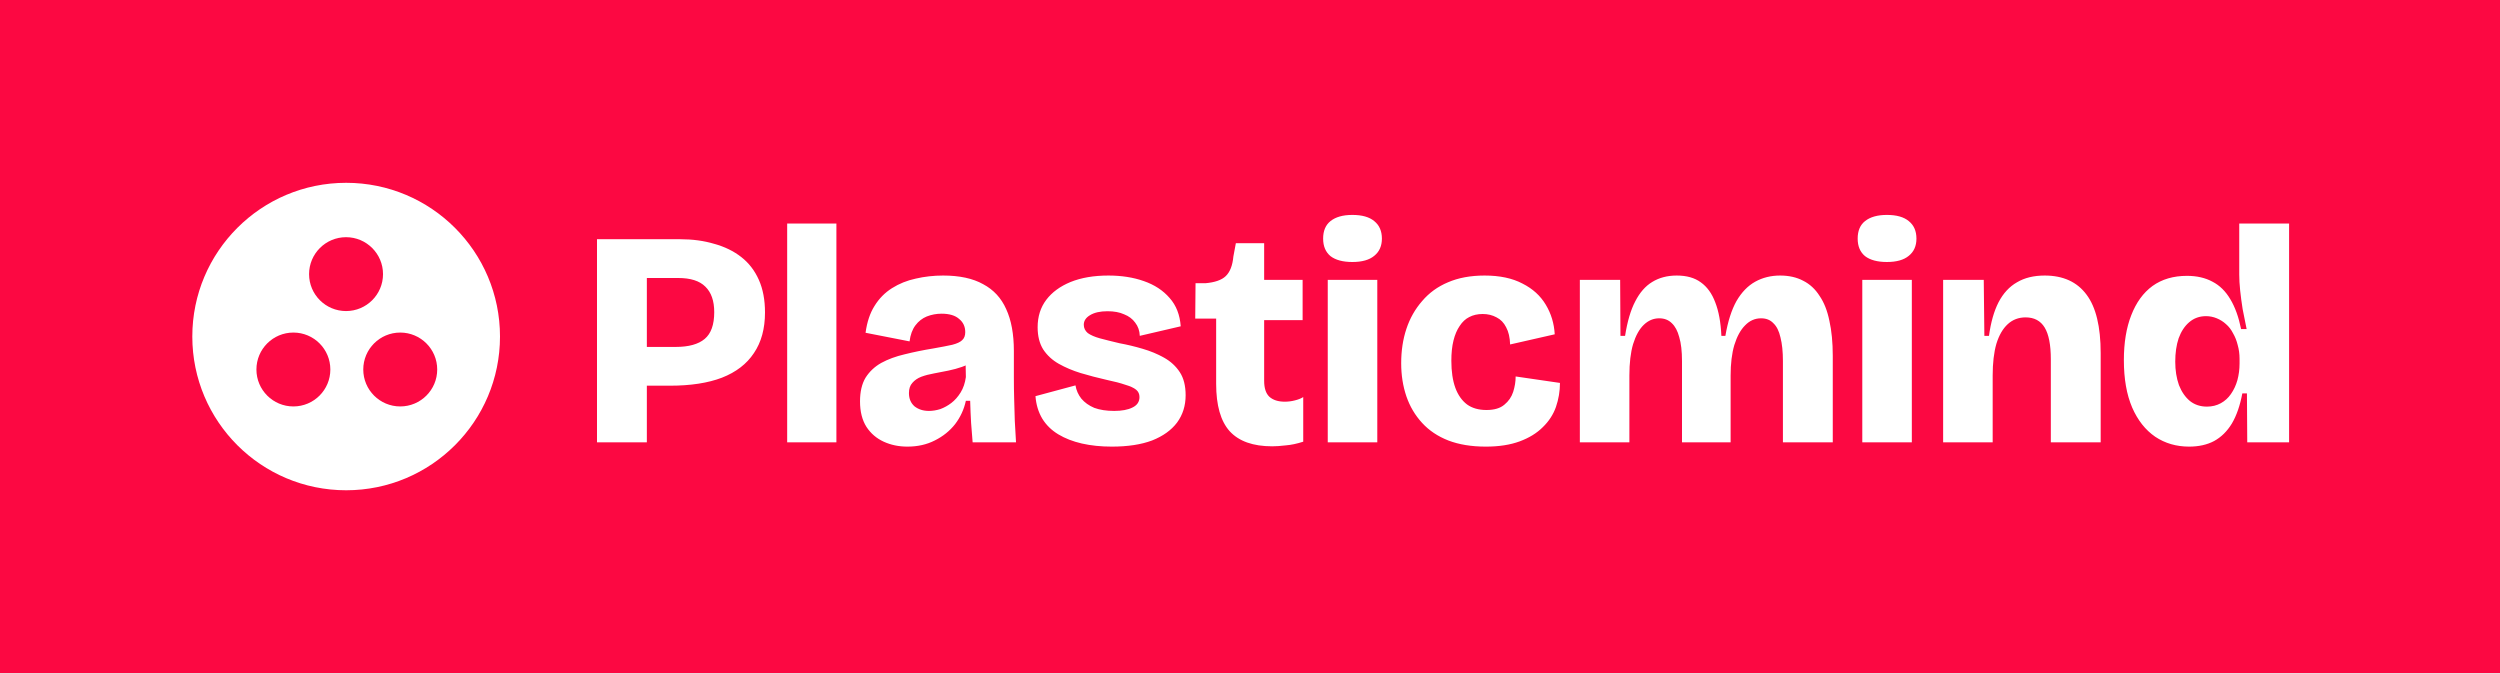
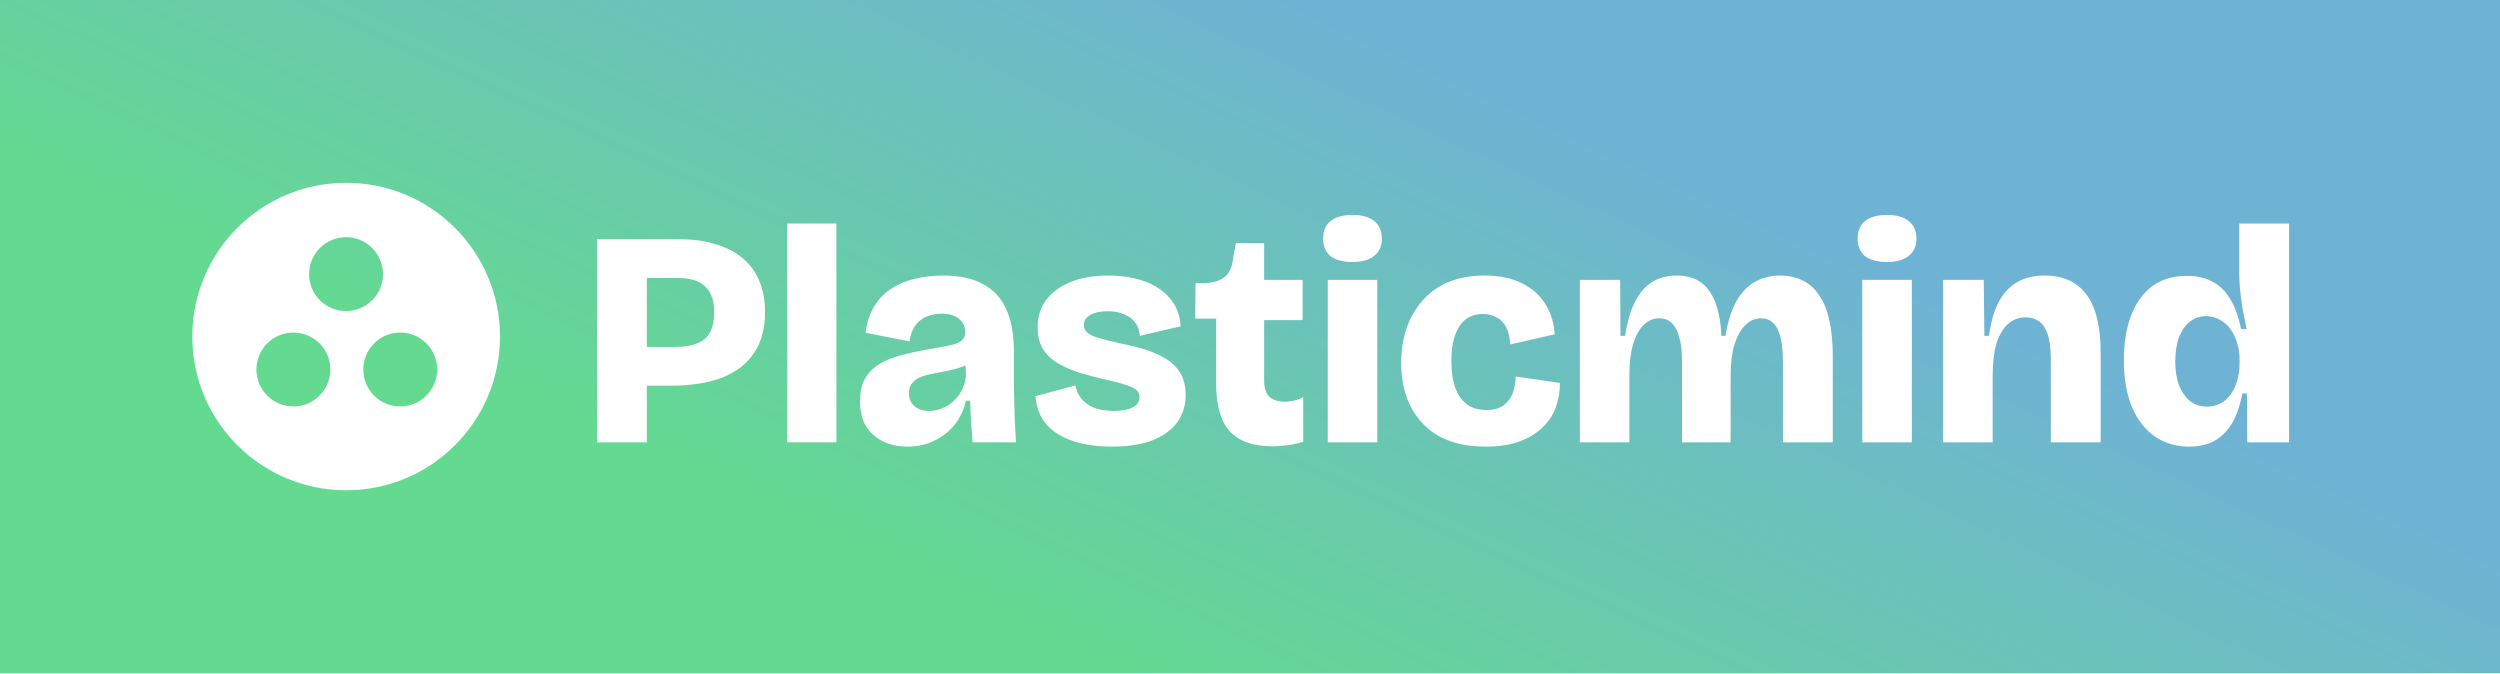
<svg xmlns="http://www.w3.org/2000/svg" width="130" height="35" viewBox="0 0 130 35" fill="none">
  <rect width="130" height="35" fill="url(#paint0_linear_2007_521)" />
-   <rect class="logo-hover" width="130" height="35" fill="#FC0842" />
+   <rect class="logo-hover" width="130" height="35" fill="url(#paint1_linear_hover)" />
  <path d="M18 9.506C13.582 9.506 10 13.085 10 17.5C10 21.915 13.582 25.494 18 25.494C22.418 25.494 26 21.915 26 17.5C26 13.085 22.418 9.506 18 9.506ZM15.256 21.135C14.194 21.135 13.334 20.275 13.334 19.214C13.334 18.153 14.194 17.293 15.256 17.293C16.318 17.293 17.178 18.153 17.178 19.214C17.178 20.275 16.318 21.135 15.256 21.135ZM17.994 16.175C16.933 16.175 16.072 15.316 16.072 14.255C16.072 13.194 16.933 12.334 17.994 12.334C19.056 12.334 19.917 13.194 19.917 14.255C19.917 15.316 19.056 16.175 17.994 16.175ZM20.812 21.135C19.751 21.135 18.89 20.275 18.89 19.214C18.89 18.153 19.751 17.293 20.812 17.293C21.874 17.293 22.735 18.153 22.735 19.214C22.735 20.275 21.874 21.135 20.812 21.135Z" fill="white" />
  <path d="M32.964 20.056V18.04H35.14C35.812 18.04 36.314 17.901 36.644 17.624C36.975 17.347 37.14 16.883 37.14 16.232C37.14 15.645 36.986 15.203 36.676 14.904C36.378 14.605 35.908 14.456 35.268 14.456H32.964V12.44H35.38C36.02 12.44 36.607 12.52 37.14 12.68C37.684 12.829 38.154 13.059 38.548 13.368C38.943 13.677 39.247 14.072 39.46 14.552C39.674 15.032 39.78 15.597 39.78 16.248C39.78 17.091 39.588 17.795 39.204 18.36C38.831 18.925 38.276 19.352 37.54 19.64C36.815 19.917 35.914 20.056 34.836 20.056H32.964ZM31.044 23V12.44H33.636V23H31.044ZM40.933 23V11.624H43.493V23H40.933ZM47.185 23.224C46.737 23.224 46.326 23.139 45.953 22.968C45.58 22.797 45.281 22.541 45.057 22.2C44.833 21.848 44.721 21.405 44.721 20.872C44.721 20.371 44.817 19.96 45.009 19.64C45.212 19.32 45.484 19.064 45.825 18.872C46.177 18.68 46.582 18.531 47.041 18.424C47.51 18.307 48.006 18.205 48.529 18.12C48.956 18.045 49.286 17.981 49.521 17.928C49.766 17.864 49.937 17.784 50.033 17.688C50.14 17.592 50.193 17.453 50.193 17.272C50.193 16.984 50.086 16.755 49.873 16.584C49.67 16.403 49.366 16.312 48.961 16.312C48.694 16.312 48.438 16.36 48.193 16.456C47.958 16.552 47.761 16.707 47.601 16.92C47.441 17.133 47.34 17.411 47.297 17.752L45.009 17.304C45.084 16.749 45.238 16.285 45.473 15.912C45.708 15.528 46.012 15.219 46.385 14.984C46.758 14.749 47.169 14.584 47.617 14.488C48.076 14.381 48.55 14.328 49.041 14.328C49.894 14.328 50.588 14.477 51.121 14.776C51.665 15.064 52.065 15.496 52.321 16.072C52.588 16.648 52.721 17.373 52.721 18.248V19.64C52.721 20.013 52.726 20.387 52.737 20.76C52.748 21.133 52.758 21.507 52.769 21.88C52.79 22.253 52.812 22.627 52.833 23H50.577C50.556 22.691 50.529 22.355 50.497 21.992C50.476 21.629 50.46 21.245 50.449 20.84H50.225C50.129 21.288 49.942 21.693 49.665 22.056C49.388 22.408 49.036 22.691 48.609 22.904C48.193 23.117 47.718 23.224 47.185 23.224ZM48.305 21.368C48.497 21.368 48.694 21.336 48.897 21.272C49.1 21.197 49.292 21.091 49.473 20.952C49.654 20.813 49.814 20.632 49.953 20.408C50.092 20.184 50.182 19.917 50.225 19.608L50.209 18.744L50.593 18.76C50.433 18.899 50.241 19.005 50.017 19.08C49.804 19.155 49.569 19.219 49.313 19.272C49.068 19.315 48.822 19.363 48.577 19.416C48.332 19.459 48.108 19.517 47.905 19.592C47.713 19.667 47.558 19.773 47.441 19.912C47.324 20.04 47.265 20.216 47.265 20.44C47.265 20.728 47.361 20.957 47.553 21.128C47.756 21.288 48.006 21.368 48.305 21.368ZM57.813 23.224C57.248 23.224 56.731 23.171 56.261 23.064C55.792 22.957 55.381 22.797 55.029 22.584C54.677 22.371 54.4 22.099 54.197 21.768C53.995 21.427 53.877 21.037 53.845 20.6L55.925 20.04C55.968 20.296 56.069 20.525 56.229 20.728C56.4 20.931 56.624 21.091 56.901 21.208C57.189 21.315 57.536 21.368 57.941 21.368C58.336 21.368 58.651 21.309 58.885 21.192C59.131 21.075 59.253 20.893 59.253 20.648C59.253 20.488 59.195 20.36 59.077 20.264C58.96 20.168 58.773 20.083 58.517 20.008C58.272 19.923 57.947 19.837 57.541 19.752C57.072 19.645 56.624 19.528 56.197 19.4C55.781 19.272 55.403 19.112 55.061 18.92C54.72 18.728 54.448 18.477 54.245 18.168C54.053 17.859 53.957 17.475 53.957 17.016C53.957 16.461 54.107 15.987 54.405 15.592C54.704 15.197 55.125 14.888 55.669 14.664C56.224 14.44 56.88 14.328 57.637 14.328C58.32 14.328 58.933 14.424 59.477 14.616C60.032 14.808 60.48 15.101 60.821 15.496C61.163 15.88 61.355 16.371 61.397 16.968L59.269 17.464C59.259 17.197 59.179 16.968 59.029 16.776C58.891 16.584 58.699 16.44 58.453 16.344C58.219 16.237 57.931 16.184 57.589 16.184C57.205 16.184 56.901 16.253 56.677 16.392C56.464 16.52 56.357 16.685 56.357 16.888C56.357 17.059 56.427 17.203 56.565 17.32C56.715 17.427 56.923 17.517 57.189 17.592C57.467 17.667 57.808 17.752 58.213 17.848C58.619 17.923 59.019 18.019 59.413 18.136C59.819 18.253 60.192 18.408 60.533 18.6C60.875 18.792 61.147 19.043 61.349 19.352C61.552 19.661 61.653 20.061 61.653 20.552C61.653 21.096 61.504 21.571 61.205 21.976C60.907 22.371 60.475 22.68 59.909 22.904C59.344 23.117 58.645 23.224 57.813 23.224ZM66.152 23.208C65.16 23.208 64.424 22.947 63.944 22.424C63.474 21.901 63.24 21.08 63.24 19.96V16.568H62.152L62.168 14.728H62.68C63.17 14.685 63.523 14.563 63.736 14.36C63.96 14.147 64.093 13.805 64.136 13.336L64.264 12.648H65.736V14.552H67.736V16.648H65.736V19.8C65.736 20.184 65.826 20.461 66.008 20.632C66.2 20.803 66.466 20.888 66.808 20.888C66.978 20.888 67.149 20.867 67.32 20.824C67.501 20.781 67.65 20.723 67.768 20.648V22.968C67.437 23.075 67.133 23.139 66.856 23.16C66.589 23.192 66.355 23.208 66.152 23.208ZM69.043 23V14.552H71.619V23H69.043ZM70.323 13.624C69.832 13.624 69.453 13.523 69.187 13.32C68.931 13.107 68.803 12.803 68.803 12.408C68.803 12.003 68.931 11.699 69.187 11.496C69.453 11.283 69.832 11.176 70.323 11.176C70.824 11.176 71.203 11.283 71.459 11.496C71.725 11.709 71.859 12.013 71.859 12.408C71.859 12.792 71.725 13.091 71.459 13.304C71.203 13.517 70.824 13.624 70.323 13.624ZM77.262 23.224C76.515 23.224 75.864 23.117 75.31 22.904C74.766 22.691 74.312 22.387 73.95 21.992C73.587 21.597 73.315 21.139 73.134 20.616C72.952 20.083 72.862 19.507 72.862 18.888C72.862 18.237 72.952 17.64 73.134 17.096C73.315 16.552 73.587 16.072 73.95 15.656C74.312 15.229 74.76 14.904 75.294 14.68C75.838 14.445 76.472 14.328 77.198 14.328C77.987 14.328 78.643 14.467 79.166 14.744C79.699 15.011 80.104 15.379 80.382 15.848C80.659 16.307 80.814 16.819 80.846 17.384L78.526 17.912C78.515 17.549 78.446 17.251 78.318 17.016C78.2 16.781 78.035 16.611 77.822 16.504C77.608 16.387 77.368 16.328 77.102 16.328C76.835 16.328 76.6 16.381 76.398 16.488C76.206 16.584 76.04 16.739 75.902 16.952C75.763 17.155 75.656 17.405 75.582 17.704C75.507 18.003 75.47 18.355 75.47 18.76C75.47 19.315 75.539 19.784 75.678 20.168C75.816 20.541 76.019 20.829 76.286 21.032C76.552 21.224 76.888 21.32 77.294 21.32C77.699 21.32 78.008 21.229 78.222 21.048C78.446 20.867 78.6 20.643 78.686 20.376C78.771 20.109 78.814 19.843 78.814 19.576L81.118 19.912C81.118 20.339 81.048 20.755 80.91 21.16C80.771 21.555 80.542 21.907 80.222 22.216C79.912 22.525 79.512 22.771 79.022 22.952C78.531 23.133 77.944 23.224 77.262 23.224ZM82.152 23V17.88V14.552H84.248L84.264 17.464H84.504C84.621 16.717 84.797 16.12 85.032 15.672C85.267 15.213 85.56 14.877 85.912 14.664C86.275 14.44 86.701 14.328 87.192 14.328C87.704 14.328 88.12 14.445 88.44 14.68C88.771 14.915 89.021 15.261 89.192 15.72C89.373 16.179 89.48 16.76 89.512 17.464H89.72C89.848 16.717 90.04 16.115 90.296 15.656C90.563 15.197 90.888 14.861 91.272 14.648C91.656 14.435 92.088 14.328 92.568 14.328C93.027 14.328 93.427 14.419 93.768 14.6C94.109 14.771 94.392 15.032 94.616 15.384C94.851 15.725 95.021 16.157 95.128 16.68C95.245 17.203 95.304 17.811 95.304 18.504V23H92.712V18.776C92.712 18.285 92.669 17.875 92.584 17.544C92.509 17.213 92.387 16.968 92.216 16.808C92.056 16.637 91.843 16.552 91.576 16.552C91.256 16.552 90.979 16.675 90.744 16.92C90.509 17.155 90.323 17.496 90.184 17.944C90.056 18.381 89.992 18.909 89.992 19.528V23H87.464V18.776C87.464 18.264 87.416 17.848 87.32 17.528C87.235 17.208 87.107 16.968 86.936 16.808C86.765 16.637 86.547 16.552 86.28 16.552C85.981 16.552 85.715 16.664 85.48 16.888C85.245 17.112 85.059 17.448 84.92 17.896C84.792 18.333 84.728 18.877 84.728 19.528V23H82.152ZM96.839 23V14.552H99.415V23H96.839ZM98.119 13.624C97.629 13.624 97.25 13.523 96.983 13.32C96.727 13.107 96.599 12.803 96.599 12.408C96.599 12.003 96.727 11.699 96.983 11.496C97.25 11.283 97.629 11.176 98.119 11.176C98.621 11.176 98.999 11.283 99.255 11.496C99.522 11.709 99.655 12.013 99.655 12.408C99.655 12.792 99.522 13.091 99.255 13.304C98.999 13.517 98.621 13.624 98.119 13.624ZM101.043 23V18.056V14.552H103.155L103.187 17.464H103.427C103.523 16.76 103.688 16.179 103.923 15.72C104.168 15.251 104.488 14.904 104.883 14.68C105.277 14.445 105.757 14.328 106.323 14.328C107.283 14.328 108.008 14.659 108.499 15.32C108.989 15.971 109.235 16.984 109.235 18.36V23H106.643V18.68C106.643 17.933 106.536 17.384 106.323 17.032C106.109 16.68 105.779 16.504 105.331 16.504C104.968 16.504 104.659 16.621 104.403 16.856C104.147 17.091 103.949 17.432 103.811 17.88C103.683 18.328 103.619 18.877 103.619 19.528V23H101.043ZM113.833 23.224C113.171 23.224 112.585 23.053 112.073 22.712C111.561 22.36 111.161 21.853 110.873 21.192C110.585 20.52 110.441 19.699 110.441 18.728C110.441 17.821 110.569 17.043 110.825 16.392C111.081 15.731 111.449 15.224 111.929 14.872C112.419 14.52 113.017 14.344 113.721 14.344C114.233 14.344 114.675 14.445 115.049 14.648C115.422 14.84 115.731 15.144 115.977 15.56C116.222 15.965 116.409 16.483 116.537 17.112H116.825C116.75 16.749 116.681 16.403 116.617 16.072C116.563 15.731 116.521 15.411 116.489 15.112C116.457 14.803 116.441 14.525 116.441 14.28V11.624H119.033V19.368V23H116.857L116.841 20.456H116.601C116.483 21.085 116.302 21.608 116.057 22.024C115.811 22.429 115.502 22.733 115.129 22.936C114.766 23.128 114.334 23.224 113.833 23.224ZM114.761 21.144C115.027 21.144 115.267 21.085 115.481 20.968C115.694 20.851 115.87 20.691 116.009 20.488C116.158 20.275 116.27 20.035 116.345 19.768C116.419 19.491 116.457 19.203 116.457 18.904V18.664C116.457 18.408 116.425 18.168 116.361 17.944C116.307 17.72 116.227 17.517 116.121 17.336C116.025 17.144 115.902 16.984 115.753 16.856C115.614 16.728 115.454 16.627 115.273 16.552C115.091 16.477 114.905 16.44 114.713 16.44C114.371 16.44 114.078 16.547 113.833 16.76C113.598 16.963 113.417 17.24 113.289 17.592C113.171 17.944 113.113 18.349 113.113 18.808C113.113 19.256 113.177 19.661 113.305 20.024C113.443 20.376 113.635 20.653 113.881 20.856C114.126 21.048 114.419 21.144 114.761 21.144Z" fill="white" />
  <defs>
    <linearGradient id="paint0_linear_2007_521" x1="2.19828e-07" y1="35.334" x2="125.773" y2="46.484" gradientUnits="userSpaceOnUse">
      <stop stop-color="#FC0842" />
      <stop offset="1" stop-color="#FE608D" />
    </linearGradient>
+     <linearGradient id="paint1_linear_hover" x1="65" y1="0" x2="55" y2="35" gradientUnits="userSpaceOnUse" gradientTransform="rotate(9, 65, 17.5)">
+       <stop stop-color="#6fb3d4" />
+       <stop offset="1" stop-color="#64da90" />
+     </linearGradient>
  </defs>
</svg>
